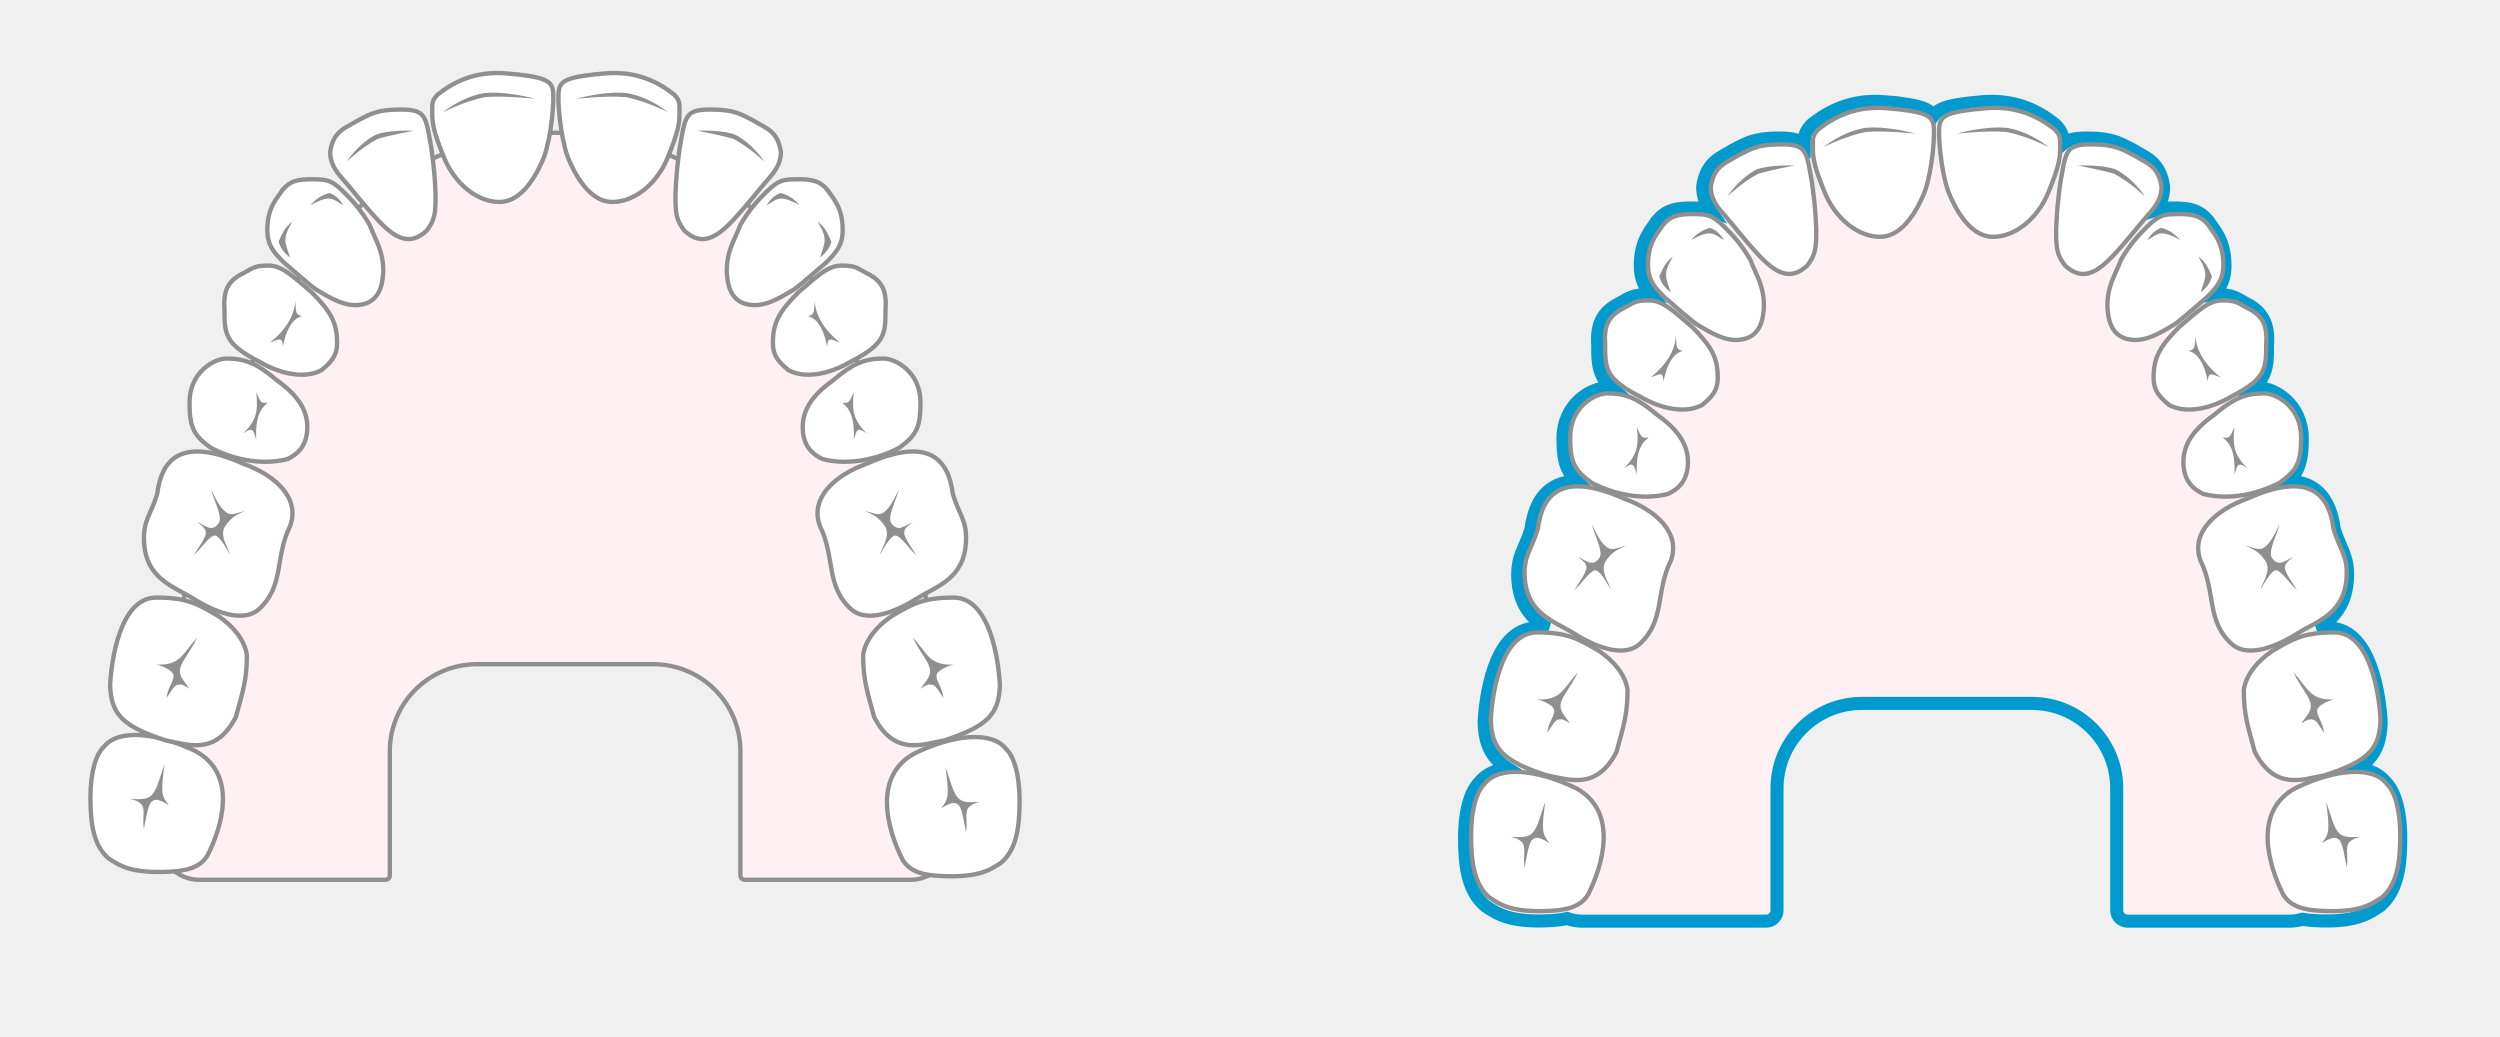
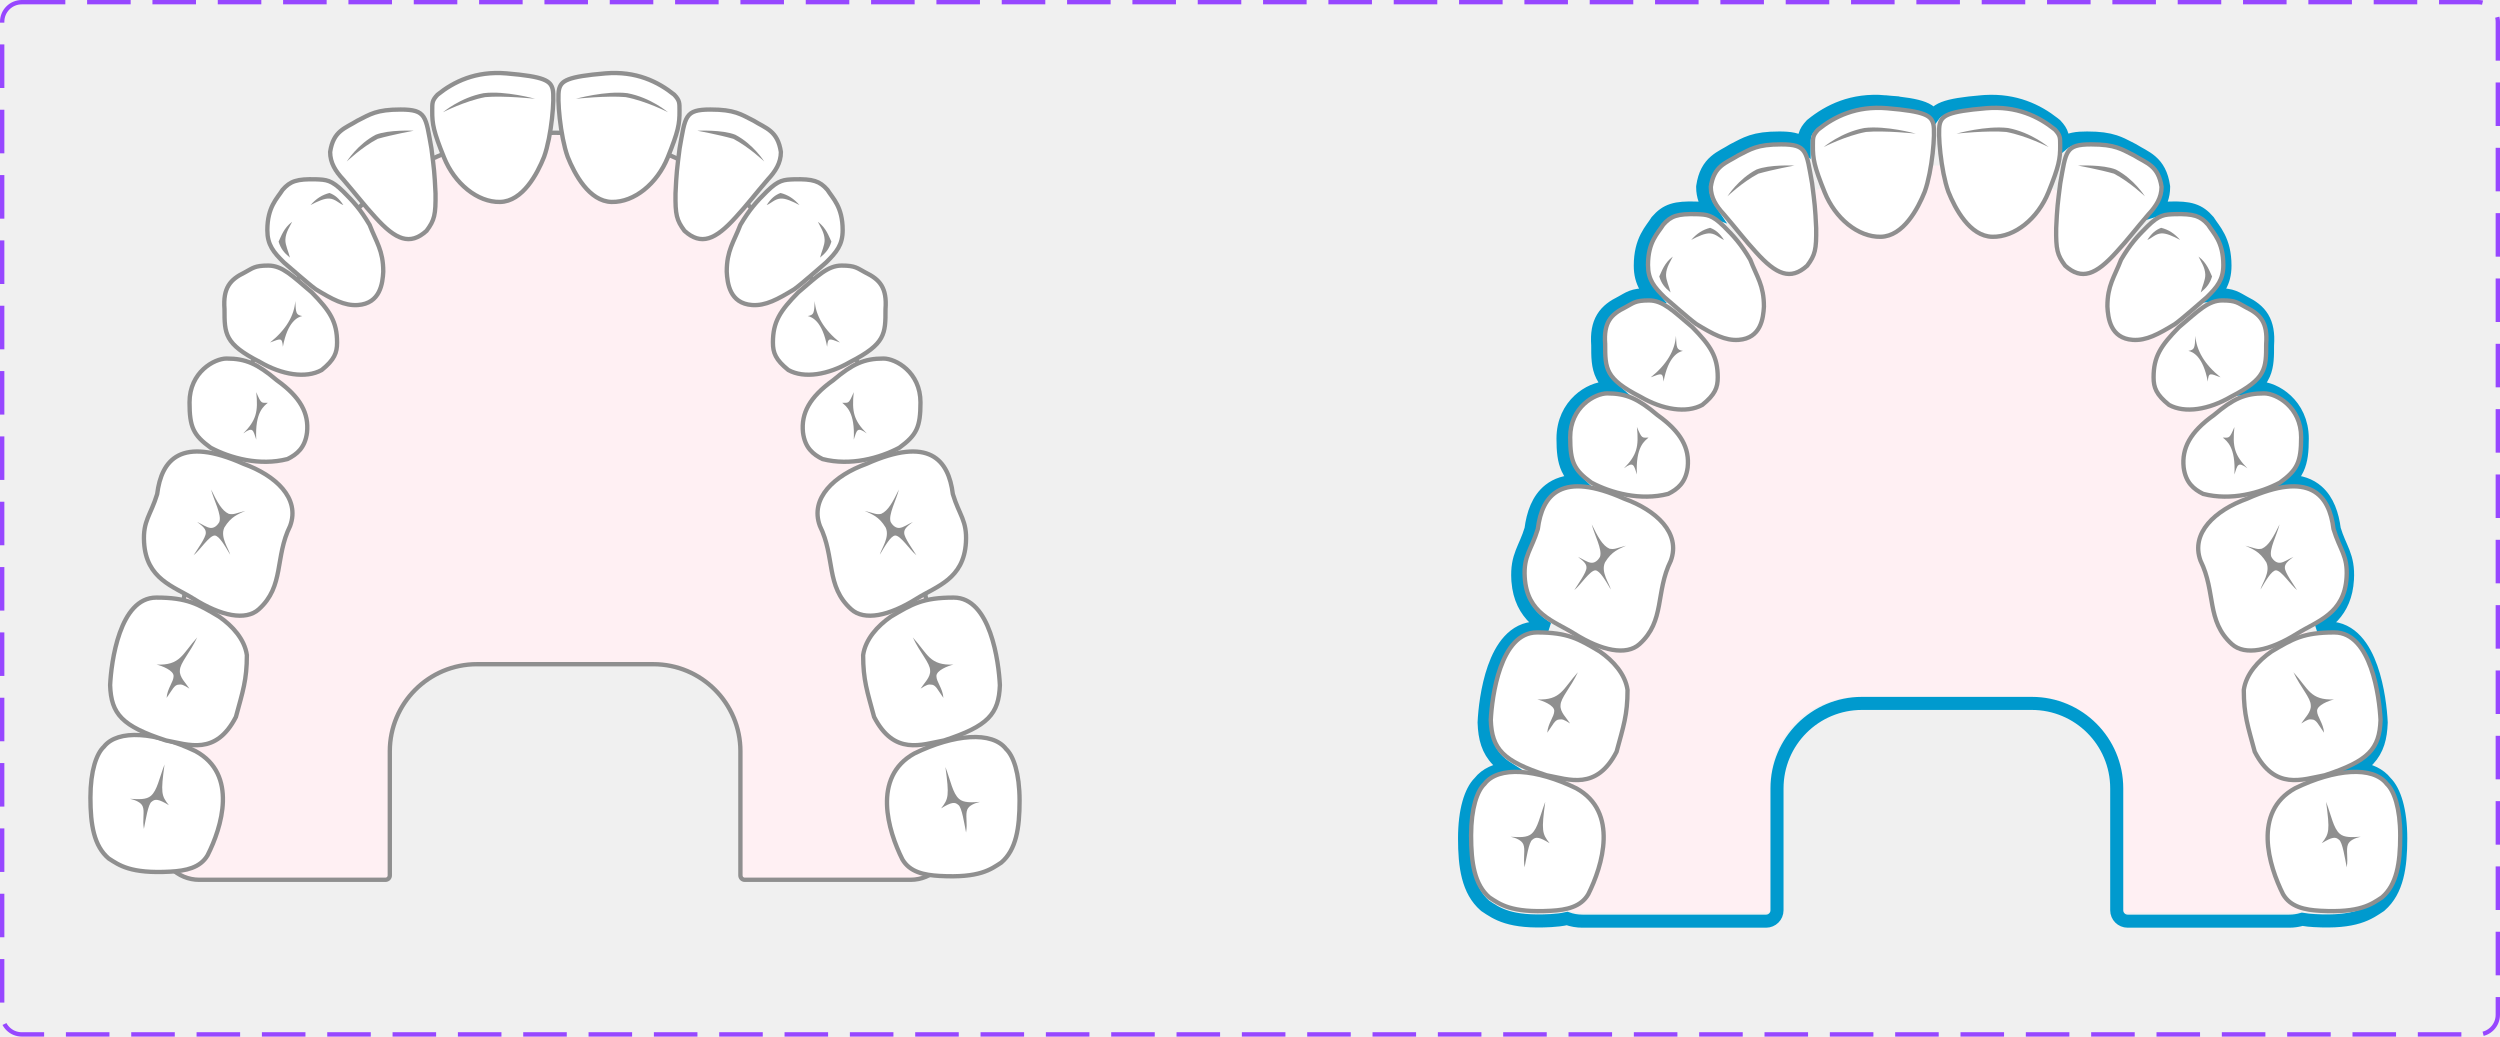
<svg xmlns="http://www.w3.org/2000/svg" width="574" height="238" viewBox="0 0 574 238" fill="none">
+   <rect x="0.5" y="0.5" width="573" height="237" rx="4.5" stroke="#9747FF" stroke-dasharray="10 5" />
  <path d="M176.9 52.033C163.39 37.734 146.743 30.484 127.41 30.484C108.078 30.484 91.429 37.734 77.921 52.035C42.483 89.549 37.435 166.239 36.776 193.001C36.652 198.007 40.743 202 45.751 202H88.5C89.052 202 89.5 201.552 89.5 201V172.499C89.5 161.454 98.454 152.499 109.5 152.499H150C161.046 152.499 170 161.454 170 172.499V201C170 201.552 170.448 202 171 202H209.065C214.075 202 218.167 198.005 218.043 192.997C217.382 166.229 212.333 89.538 176.9 52.033Z" fill="#FFF0F3" stroke="#8F8F8F" />
  <path d="M116.262 16.85C109.228 16.258 104.168 18.761 100.454 21.744C99.167 23.117 99.255 23.603 99.241 25.432C99.219 28.503 99.53 30.176 101.943 36.152C104.355 42.129 109.611 46.471 114.808 46.368C120.006 46.264 123.375 39.889 124.918 36.017C126.64 31.242 127.388 22.5 126.901 20.516C126.414 18.533 125.054 17.59 116.262 16.85Z" fill="white" stroke="#8F8F8F" />
  <path fill-rule="evenodd" clip-rule="evenodd" d="M101.711 25.772C101.711 25.772 105.664 22.397 111.038 21.391C116.011 20.774 122.874 22.68 122.874 22.68C122.874 22.68 115.63 21.918 111.438 22.299C106.735 23.18 101.711 25.772 101.711 25.772Z" fill="#8F8F8F" />
  <path fill-rule="evenodd" clip-rule="evenodd" d="M23.839 171.473C22.202 172.993 20.762 176.854 20.762 183.129C20.762 189.405 21.574 194.244 24.955 197.108C27.349 198.638 29.92 200.644 39.135 200.129C42.643 199.933 45.959 199.277 47.657 196.374C50.907 189.998 54.715 177.796 44.892 172.459C35.763 168.076 27.029 167.365 23.839 171.473Z" fill="white" stroke="#8F8F8F" />
  <path fill-rule="evenodd" clip-rule="evenodd" d="M29.841 183.401C31.155 183.695 32.368 184.251 32.739 185.099C33.271 186.316 32.652 188.102 33.04 190.314C33.419 188.44 34.008 184.554 34.831 184.075C35.604 183.401 36.348 183.401 38.776 184.871C37.039 182.718 36.885 182.012 37.777 175.524C36.556 178.709 36.099 181.454 34.652 182.718C33.604 183.633 31.841 183.536 29.841 183.401Z" fill="#8F8F8F" />
  <path fill-rule="evenodd" clip-rule="evenodd" d="M35.885 137.205C27.425 137.205 25.527 152.089 25.284 157.324C25.52 163.958 28.017 166.724 38.102 170.008C43.285 170.974 49.554 173.548 54.164 164.607C55.739 158.76 56.682 156.144 56.682 150.41C56.166 146.788 53.399 143.725 50.319 141.584C45.451 138.694 43.002 137.205 35.885 137.205Z" fill="white" stroke="#8F8F8F" />
  <path fill-rule="evenodd" clip-rule="evenodd" d="M35.935 152.59C37.249 152.889 39.858 153.936 39.858 155.216C39.858 156.58 38.41 158.018 38.251 160.233C39.524 158.477 40.007 157.194 41.035 157.194C41.688 157.08 42.129 157.233 43.497 158.115C42.678 156.839 41.158 155.464 41.302 153.94C41.302 152.239 43.646 149.869 45.28 146.345C41.796 150.222 41.434 152.809 35.935 152.59Z" fill="#8F8F8F" />
  <path fill-rule="evenodd" clip-rule="evenodd" d="M36.083 113.45C34.608 118.306 32.786 119.529 33.079 124.527C33.574 132.984 39.858 134.606 44.408 137.462C50.77 141.457 56.416 142.597 59.421 139.891C65.334 134.57 63.044 127.975 66.615 120.748C68.966 114.361 63.242 109.141 55.946 106.509C41.539 100.064 37.076 105.513 36.083 113.45Z" fill="white" stroke="#8F8F8F" />
  <path fill-rule="evenodd" clip-rule="evenodd" d="M44.454 127.489C45.954 126.278 48.046 122.952 49.312 122.952C50.328 123.018 51.656 125.341 52.847 127.356C52.55 126.013 50.469 123.36 51.514 121.115C53.071 118.545 54.706 118.061 56.337 117.292C54.005 117.876 53.739 118.209 52.537 117.979C50.934 117.268 49.88 115.274 48.463 112.389C49.032 114.73 50.971 118.215 50.356 119.85C49.806 120.811 49.089 121.273 48.334 121.207C47.402 121.125 46.388 120.336 45.279 119.85C46.681 120.906 47.287 121.496 47.253 122.367C47.253 123.453 45.279 126.158 44.454 127.489Z" fill="#8F8F8F" />
  <path fill-rule="evenodd" clip-rule="evenodd" d="M86.168 49.888C83.647 47.175 81.669 44.531 78.785 41.198C77.074 39.362 75.799 37.413 75.799 34.906C76.518 29.997 79.277 29.46 82.057 27.714C84.979 26.245 86.414 25.148 91.968 25.148C97.935 25.148 97.725 26.7 99.058 34.093C99.648 38.753 99.777 39.641 99.995 44.395C100.058 49.323 99.762 50.54 97.935 52.999C94.116 56.448 90.859 55.09 86.168 49.888Z" fill="white" stroke="#8F8F8F" />
  <path fill-rule="evenodd" clip-rule="evenodd" d="M79.614 37.087C79.614 37.087 82.109 33.112 86.264 30.938C89.286 29.727 94.99 30.012 94.99 30.012C94.99 30.012 90.116 30.91 86.726 31.872C83.09 33.775 79.614 37.087 79.614 37.087Z" fill="#8F8F8F" />
  <path fill-rule="evenodd" clip-rule="evenodd" d="M72.497 66.414C70.711 65.131 66.388 61.269 65.189 60.269C62.804 57.919 61.381 56.231 61.381 52.854C61.381 47.493 63.632 45.575 64.877 43.586C66.66 41.544 68.234 41.07 72.497 41.168C74.897 41.263 76.055 41.263 78.814 43.985C81.073 46.214 82.766 48.069 84.866 51.63C86.392 55.621 87.997 57.481 87.997 62.391C87.852 65.028 87.334 69.662 82.186 70.035C79.085 70.26 76.277 68.718 72.497 66.414Z" fill="white" stroke="#8F8F8F" />
  <path fill-rule="evenodd" clip-rule="evenodd" d="M63.967 55.477C64.573 54.231 65.128 52.37 67.08 50.909C66.622 51.905 65.587 53.303 65.523 55.028C65.476 56.322 66.292 57.881 66.568 59.146C65.132 57.966 64.456 57.062 63.967 55.477ZM75.654 44.306C76.947 44.802 77.846 45.581 78.835 47.088C77.846 46.733 77.021 45.696 75.654 45.591C74.527 45.505 72.954 46.206 71.298 47.088C72.642 45.558 73.972 44.733 75.654 44.306Z" fill="#8F8F8F" />
  <path fill-rule="evenodd" clip-rule="evenodd" d="M59.627 83.094C51.545 78.941 51.545 76.674 51.545 70.964C51.17 66.057 52.867 64.174 56.153 62.572C58.044 61.578 58.396 60.975 61.603 60.975C64.815 60.975 67.106 63.343 71.571 67.121C75.769 71.401 77.392 73.889 77.392 78.644C77.392 80.993 76.793 82.586 73.854 84.962C70.198 86.968 64.715 86.062 59.627 83.094Z" fill="white" stroke="#8F8F8F" />
  <path fill-rule="evenodd" clip-rule="evenodd" d="M62.002 78.641C65.703 75.681 67.593 72.38 67.793 69.114C67.944 71.932 67.944 72.283 69.401 72.567C68.422 72.775 66.027 73.764 64.952 79.615C64.765 77.39 64.434 77.743 62.002 78.641Z" fill="#8F8F8F" />
  <path fill-rule="evenodd" clip-rule="evenodd" d="M48.375 102.803C44.401 99.905 43.516 98.099 43.516 92.389C43.516 85.403 49.239 82.32 52.01 82.32C56.424 82.32 59.089 83.525 63.554 87.303C69.001 91.189 70.951 94.902 70.488 99.318C70.04 102.803 68.187 104.322 66.013 105.397C59.594 107.045 52.883 105.188 48.375 102.803Z" fill="white" stroke="#8F8F8F" />
  <path fill-rule="evenodd" clip-rule="evenodd" d="M55.855 99.517C58.793 96.539 59.311 94.599 58.837 90.041C60.005 92.819 60.013 92.476 61.497 92.476C60.644 93.235 58.496 94.553 58.837 100.949C58.127 98.832 58.127 97.845 55.855 99.517Z" fill="#8F8F8F" />
  <path d="M138.997 16.85C146.031 16.258 151.091 18.761 154.805 21.744C156.092 23.117 156.004 23.603 156.017 25.432C156.04 28.503 155.728 30.176 153.316 36.152C150.903 42.129 145.648 46.471 140.45 46.368C135.253 46.264 131.884 39.889 130.341 36.017C128.619 31.242 127.871 22.5 128.358 20.516C128.844 18.533 130.205 17.59 138.997 16.85Z" fill="white" stroke="#8F8F8F" />
  <path fill-rule="evenodd" clip-rule="evenodd" d="M153.37 25.772C153.37 25.772 149.417 22.397 144.043 21.391C139.07 20.775 132.207 22.68 132.207 22.68C132.207 22.68 139.451 21.918 143.643 22.299C148.346 23.18 153.37 25.772 153.37 25.772Z" fill="#8F8F8F" />
  <path fill-rule="evenodd" clip-rule="evenodd" d="M231.015 171.989C232.654 173.534 234.094 177.458 234.094 183.836C234.094 190.215 233.282 195.133 229.898 198.044C227.503 199.6 224.93 201.638 215.709 201.115C212.199 200.916 208.88 200.249 207.181 197.298C203.929 190.818 200.119 178.415 209.948 172.991C219.083 168.536 227.823 167.813 231.015 171.989Z" fill="white" stroke="#8F8F8F" />
  <path fill-rule="evenodd" clip-rule="evenodd" d="M225.009 184.113C223.694 184.411 222.481 184.977 222.11 185.839C221.577 187.075 222.197 188.891 221.808 191.138C221.429 189.234 220.839 185.284 220.016 184.798C219.242 184.113 218.498 184.113 216.068 185.606C217.807 183.418 217.961 182.701 217.068 176.106C218.289 179.344 218.747 182.133 220.195 183.418C221.243 184.348 223.008 184.25 225.009 184.113Z" fill="#8F8F8F" />
  <path fill-rule="evenodd" clip-rule="evenodd" d="M218.972 137.205C227.432 137.205 229.33 152.089 229.573 157.324C229.337 163.958 226.84 166.724 216.755 170.008C211.572 170.974 205.303 173.548 200.693 164.607C199.118 158.76 198.175 156.144 198.175 150.41C198.69 146.788 201.458 143.725 204.538 141.584C209.406 138.694 211.855 137.205 218.972 137.205Z" fill="white" stroke="#8F8F8F" />
  <path fill-rule="evenodd" clip-rule="evenodd" d="M218.923 152.59C217.608 152.889 214.999 153.936 214.999 155.216C214.999 156.58 216.447 158.018 216.606 160.233C215.333 158.477 214.851 157.194 213.822 157.194C213.17 157.08 212.729 157.233 211.361 158.115C212.179 156.839 213.7 155.464 213.555 153.94C213.555 152.239 211.211 149.869 209.577 146.345C213.062 150.222 213.423 152.809 218.923 152.59Z" fill="#8F8F8F" />
  <path fill-rule="evenodd" clip-rule="evenodd" d="M218.775 113.45C220.25 118.306 222.071 119.529 221.779 124.527C221.284 132.984 214.999 134.606 210.45 137.462C204.087 141.457 198.442 142.597 195.436 139.891C189.524 134.57 191.814 127.975 188.243 120.748C185.891 114.361 191.615 109.141 198.912 106.509C213.318 100.064 217.782 105.513 218.775 113.45Z" fill="white" stroke="#8F8F8F" />
  <path fill-rule="evenodd" clip-rule="evenodd" d="M210.403 127.489C208.903 126.278 206.811 122.952 205.544 122.952C204.528 123.018 203.201 125.341 202.01 127.356C202.306 126.013 204.388 123.36 203.343 121.115C201.786 118.545 200.151 118.061 198.52 117.292C200.852 117.876 201.117 118.209 202.32 117.979C203.923 117.268 204.977 115.274 206.394 112.389C205.825 114.73 203.886 118.215 204.5 119.85C205.051 120.811 205.768 121.273 206.523 121.207C207.455 121.125 208.469 120.336 209.578 119.85C208.176 120.906 207.57 121.496 207.604 122.367C207.604 123.453 209.578 126.158 210.403 127.489Z" fill="#8F8F8F" />
  <path fill-rule="evenodd" clip-rule="evenodd" d="M168.925 49.888C171.446 47.175 173.423 44.531 176.308 41.198C178.019 39.362 179.294 37.413 179.294 34.906C178.575 29.997 175.816 29.46 173.036 27.714C170.114 26.245 168.679 25.148 163.125 25.148C157.158 25.148 157.368 26.7 156.035 34.093C155.445 38.753 155.315 39.641 155.098 44.395C155.035 49.323 155.331 50.54 157.158 52.999C160.977 56.448 164.234 55.09 168.925 49.888Z" fill="white" stroke="#8F8F8F" />
  <path fill-rule="evenodd" clip-rule="evenodd" d="M175.479 37.087C175.479 37.087 172.983 33.112 168.829 30.937C165.807 29.727 160.102 30.012 160.102 30.012C160.102 30.012 164.977 30.91 168.367 31.872C172.003 33.775 175.479 37.087 175.479 37.087Z" fill="#8F8F8F" />
  <path fill-rule="evenodd" clip-rule="evenodd" d="M182.36 66.414C184.146 65.131 188.469 61.269 189.668 60.269C192.053 57.919 193.476 56.231 193.476 52.854C193.476 47.493 191.225 45.575 189.98 43.586C188.197 41.544 186.623 41.07 182.36 41.168C179.96 41.263 178.802 41.263 176.043 43.985C173.784 46.214 172.091 48.069 169.991 51.63C168.465 55.621 166.86 57.481 166.86 62.391C167.005 65.028 167.523 69.662 172.671 70.035C175.772 70.26 178.58 68.718 182.36 66.414Z" fill="white" stroke="#8F8F8F" />
  <path fill-rule="evenodd" clip-rule="evenodd" d="M190.89 55.477C190.284 54.231 189.729 52.37 187.778 50.909C188.236 51.905 189.271 53.303 189.334 55.028C189.381 56.322 188.566 57.881 188.289 59.146C189.726 57.966 190.402 57.062 190.89 55.477ZM179.204 44.306C177.911 44.802 177.011 45.581 176.023 47.088C177.012 46.733 177.836 45.696 179.204 45.591C180.33 45.505 181.904 46.206 183.559 47.088C182.215 45.558 180.885 44.733 179.204 44.306Z" fill="#8F8F8F" />
  <path fill-rule="evenodd" clip-rule="evenodd" d="M195.23 83.094C203.312 78.941 203.312 76.674 203.312 70.964C203.687 66.057 201.99 64.174 198.704 62.572C196.813 61.578 196.461 60.975 193.254 60.975C190.042 60.975 187.751 63.343 183.286 67.121C179.088 71.401 177.464 73.889 177.464 78.644C177.464 80.993 178.064 82.586 181.003 84.962C184.659 86.968 190.142 86.062 195.23 83.094Z" fill="white" stroke="#8F8F8F" />
  <path fill-rule="evenodd" clip-rule="evenodd" d="M192.855 78.641C189.154 75.681 187.264 72.38 187.064 69.114C186.913 71.932 186.913 72.283 185.456 72.567C186.435 72.775 188.83 73.764 189.905 79.615C190.092 77.39 190.423 77.743 192.855 78.641Z" fill="#8F8F8F" />
  <path fill-rule="evenodd" clip-rule="evenodd" d="M206.482 102.803C210.456 99.905 211.341 98.099 211.341 92.389C211.341 85.403 205.618 82.32 202.847 82.32C198.433 82.32 195.768 83.525 191.303 87.303C185.856 91.189 183.906 94.902 184.369 99.318C184.817 102.803 186.67 104.322 188.844 105.397C195.263 107.045 201.974 105.188 206.482 102.803Z" fill="white" stroke="#8F8F8F" />
  <path fill-rule="evenodd" clip-rule="evenodd" d="M199.001 99.517C196.064 96.539 195.546 94.599 196.02 90.041C194.852 92.819 194.844 92.476 193.36 92.476C194.213 93.235 196.361 94.553 196.02 100.949C196.73 98.832 196.73 97.845 199.001 99.517Z" fill="#8F8F8F" />
  <path d="M493.9 59.549C480.39 45.25 463.743 38 444.41 38C425.078 38 408.429 45.25 394.921 59.551C359.483 97.065 354.435 173.756 353.776 200.518C353.652 205.524 357.743 209.516 362.751 209.516H406.5V180.016C406.5 168.97 415.454 160.016 426.5 160.016H467C478.046 160.016 487 168.97 487 180.016V209.516H526.065C531.075 209.516 535.167 205.521 535.043 200.513C534.382 173.746 529.333 97.054 493.9 59.549Z" fill="#FFF0F3" />
  <path d="M496.765 42.984C496.765 45.013 496.081 46.704 495.103 48.178C496.143 47.846 497.137 47.815 498.122 47.774L498.248 47.769L498.261 47.768H498.275C500.412 47.718 502.077 47.801 503.473 48.245C504.952 48.714 506.007 49.545 507.014 50.715L507.09 50.803L507.151 50.902C507.431 51.353 507.749 51.771 508.171 52.372C508.572 52.941 509.014 53.605 509.418 54.4C510.242 56.021 510.854 58.081 510.854 61.002C510.854 62.933 510.444 64.465 509.655 65.854C509.282 66.51 508.832 67.117 508.332 67.706C508.593 67.678 508.861 67.662 509.134 67.662C510.817 67.662 511.907 67.819 512.87 68.187C513.336 68.366 513.733 68.579 514.1 68.787C514.484 69.004 514.808 69.2 515.252 69.435H515.251C516.966 70.283 518.49 71.312 519.484 72.951C520.481 74.595 520.813 76.634 520.625 79.239C520.625 81.705 520.645 83.917 519.768 85.917C519.252 87.092 518.463 88.13 517.333 89.132C517.765 89.106 518.208 89.093 518.664 89.093C520.492 89.093 522.953 90.063 524.941 91.921C526.986 93.834 528.602 96.75 528.602 100.705C528.602 103.603 528.39 105.773 527.53 107.624C527.018 108.724 526.306 109.646 525.399 110.522C528.157 110.526 530.373 111.317 532.078 112.822C534.466 114.93 535.522 118.166 535.956 121.515C536.664 123.835 537.371 125.089 538.04 126.812C538.708 128.535 539.131 130.311 538.969 133.055C538.753 136.809 537.492 139.45 535.671 141.439C534.614 142.595 533.387 143.503 532.155 144.277C532.94 144.229 533.779 144.204 534.684 144.204C537.291 144.204 539.364 145.383 540.948 147.106C542.502 148.797 543.619 151.039 544.429 153.332C546.052 157.921 546.595 163.136 546.719 165.835L546.722 165.895L546.72 165.957C546.6 169.372 545.906 172.111 543.773 174.393C543.074 175.14 542.238 175.814 541.255 176.446C541.368 176.458 541.48 176.47 541.59 176.484C544.092 176.808 546.316 177.776 547.767 179.625C548.815 180.661 549.652 182.289 550.236 184.346C550.843 186.487 551.212 189.217 551.212 192.525C551.212 198.914 550.446 204.515 546.523 207.925L546.447 207.991L546.362 208.046C545.207 208.804 543.797 209.835 541.477 210.548C539.172 211.257 536.051 211.638 531.356 211.368L531.352 211.367C530.441 211.312 529.505 211.231 528.582 211.069C527.638 211.348 526.633 211.5 525.602 211.5H488.5C487.119 211.499 486 210.38 486 209V181.001C486 170.231 477.269 161.501 466.5 161.501H427.5C416.73 161.501 408 170.231 408 181.001V209C408 210.38 406.88 211.5 405.5 211.5H363.342C362.106 211.5 360.916 211.289 359.805 210.889C358.597 211.17 357.331 211.297 356.111 211.367C351.416 211.637 348.296 211.257 345.991 210.548C343.67 209.835 342.259 208.804 341.105 208.046L341.021 207.991L340.944 207.925C337.02 204.514 336.262 198.911 336.262 192.525C336.262 189.217 336.629 186.488 337.234 184.347C337.813 182.297 338.645 180.672 339.689 179.634C341.204 177.698 343.561 176.728 346.208 176.444C345.31 175.866 344.535 175.253 343.877 174.583C341.606 172.266 340.875 169.472 340.755 165.955L340.752 165.896L340.755 165.837C340.876 163.136 341.418 157.922 343.04 153.333C343.85 151.04 344.965 148.797 346.519 147.106C348.103 145.383 350.176 144.204 352.783 144.204C353.694 144.204 354.537 144.232 355.325 144.281C354.314 143.647 353.316 142.929 352.423 142.077C350.353 140.101 348.837 137.424 348.525 133.443L348.498 133.053C348.34 130.31 348.763 128.535 349.43 126.813C350.098 125.089 350.803 123.833 351.512 121.51C351.966 118 353.109 114.605 355.757 112.514C357.416 111.205 359.509 110.525 362.066 110.521C361.159 109.645 360.449 108.723 359.938 107.624C359.078 105.773 358.866 103.603 358.866 100.705C358.866 96.749 360.483 93.833 362.529 91.921C364.517 90.062 366.979 89.093 368.804 89.093C369.263 89.093 369.708 89.106 370.141 89.132C369.133 88.24 368.394 87.321 367.88 86.301C366.815 84.186 366.841 81.852 366.841 79.225C366.655 76.627 366.987 74.593 367.983 72.951C368.976 71.312 370.501 70.283 372.214 69.435C372.66 69.199 372.984 69.004 373.37 68.786C373.737 68.578 374.134 68.365 374.601 68.187C375.564 67.82 376.654 67.662 378.333 67.662C378.606 67.662 378.873 67.675 379.134 67.703C378.635 67.116 378.186 66.509 377.814 65.855C377.023 64.466 376.613 62.933 376.613 61.002C376.613 58.082 377.225 56.021 378.048 54.4C378.453 53.605 378.896 52.941 379.296 52.372C379.719 51.771 380.035 51.353 380.316 50.902L380.378 50.802L380.455 50.714C381.464 49.545 382.518 48.714 383.996 48.245C385.391 47.801 387.056 47.718 389.193 47.768H389.207L389.219 47.769C390.341 47.816 391.478 47.837 392.667 48.283C391.652 46.785 390.937 45.061 390.937 42.984V42.875L390.953 42.767C391.358 39.993 392.372 38.282 393.796 37.047C394.47 36.462 395.197 36.018 395.875 35.63C396.59 35.223 397.2 34.905 397.853 34.491L397.914 34.453L397.978 34.419C399.327 33.736 400.58 33.001 402.135 32.495C403.741 31.972 405.645 31.686 408.503 31.686C410.942 31.686 412.881 31.921 414.231 33.15C414.232 32.45 414.232 31.722 414.408 31.06C414.64 30.185 415.131 29.502 415.835 28.744L415.907 28.667L415.989 28.6C419.898 25.429 425.3 22.718 432.764 23.356L432.763 23.357C437.118 23.727 439.845 24.159 441.563 24.826C442.456 25.172 443.176 25.618 443.714 26.237C443.794 26.328 443.866 26.422 443.934 26.515C444.002 26.422 444.074 26.328 444.154 26.237C444.692 25.618 445.412 25.172 446.304 24.826C448.021 24.159 450.746 23.726 455.097 23.356L455.792 23.306C462.675 22.902 467.756 25.361 471.509 28.304L471.879 28.6L471.961 28.667L472.034 28.744C472.738 29.502 473.229 30.186 473.461 31.06C473.625 31.677 473.635 32.35 473.637 33.005C474.978 31.902 476.859 31.686 479.199 31.686C482.06 31.686 483.965 31.971 485.57 32.495C486.735 32.875 487.731 33.383 488.724 33.902L489.724 34.419L489.789 34.453L489.849 34.491C490.501 34.904 491.112 35.223 491.827 35.63C492.506 36.017 493.234 36.462 493.908 37.047C495.333 38.283 496.349 39.994 496.75 42.769L496.765 42.876V42.984Z" stroke="#009ACE" stroke-width="3" />
  <path d="M433.262 24.85C426.228 24.258 421.168 26.761 417.454 29.744C416.167 31.117 416.255 31.603 416.241 33.432C416.219 36.503 416.53 38.176 418.943 44.152C421.355 50.129 426.611 54.471 431.808 54.368C437.006 54.264 440.375 47.889 441.918 44.017C443.64 39.242 444.388 30.5 443.901 28.516C443.414 26.533 442.054 25.59 433.262 24.85Z" fill="white" stroke="#8F8F8F" />
  <path fill-rule="evenodd" clip-rule="evenodd" d="M418.711 33.772C418.711 33.772 422.664 30.397 428.038 29.391C433.011 28.774 439.874 30.68 439.874 30.68C439.874 30.68 432.63 29.918 428.438 30.299C423.735 31.18 418.711 33.772 418.711 33.772Z" fill="#8F8F8F" />
  <path fill-rule="evenodd" clip-rule="evenodd" d="M340.842 179.989C339.203 181.534 337.763 185.458 337.763 191.836C337.763 198.215 338.575 203.133 341.959 206.044C344.354 207.6 346.927 209.638 356.147 209.115C359.658 208.916 362.977 208.249 364.676 205.298C367.928 198.818 371.738 186.415 361.909 180.991C352.774 176.536 344.034 175.813 340.842 179.989Z" fill="white" stroke="#8F8F8F" />
  <path fill-rule="evenodd" clip-rule="evenodd" d="M346.848 192.113C348.162 192.411 349.376 192.977 349.747 193.839C350.28 195.075 349.66 196.891 350.049 199.138C350.428 197.234 351.018 193.284 351.841 192.798C352.615 192.113 353.359 192.113 355.789 193.606C354.05 191.418 353.896 190.701 354.789 184.106C353.568 187.344 353.11 190.133 351.662 191.418C350.614 192.348 348.849 192.25 346.848 192.113Z" fill="#8F8F8F" />
  <path fill-rule="evenodd" clip-rule="evenodd" d="M352.885 145.205C344.425 145.205 342.527 160.089 342.284 165.324C342.52 171.958 345.017 174.724 355.102 178.008C360.285 178.974 366.554 181.548 371.164 172.607C372.739 166.76 373.682 164.144 373.682 158.41C373.166 154.788 370.399 151.725 367.319 149.584C362.451 146.694 360.002 145.205 352.885 145.205Z" fill="white" stroke="#8F8F8F" />
  <path fill-rule="evenodd" clip-rule="evenodd" d="M352.935 160.59C354.249 160.889 356.859 161.936 356.859 163.216C356.859 164.58 355.41 166.018 355.251 168.233C356.524 166.477 357.007 165.194 358.035 165.194C358.688 165.08 359.129 165.233 360.497 166.115C359.678 164.839 358.158 163.464 358.302 161.94C358.302 160.239 360.646 157.869 362.28 154.345C358.796 158.222 358.434 160.809 352.935 160.59Z" fill="#8F8F8F" />
  <path fill-rule="evenodd" clip-rule="evenodd" d="M353.082 121.45C351.608 126.306 349.786 127.529 350.079 132.527C350.574 140.984 356.858 142.606 361.408 145.462C367.77 149.457 373.416 150.597 376.421 147.891C382.334 142.57 380.044 135.975 383.615 128.748C385.967 122.361 380.242 117.141 372.946 114.509C358.539 108.064 354.076 113.513 353.082 121.45Z" fill="white" stroke="#8F8F8F" />
  <path fill-rule="evenodd" clip-rule="evenodd" d="M361.454 135.489C362.954 134.278 365.046 130.952 366.312 130.952C367.328 131.018 368.656 133.341 369.847 135.356C369.55 134.013 367.469 131.36 368.514 129.115C370.071 126.545 371.706 126.061 373.337 125.292C371.005 125.876 370.74 126.209 369.537 125.979C367.934 125.268 366.88 123.274 365.463 120.389C366.032 122.73 367.971 126.215 367.356 127.85C366.806 128.811 366.089 129.273 365.334 129.207C364.402 129.125 363.388 128.336 362.279 127.85C363.681 128.906 364.287 129.496 364.253 130.367C364.253 131.453 362.279 134.158 361.454 135.489Z" fill="#8F8F8F" />
  <path fill-rule="evenodd" clip-rule="evenodd" d="M403.168 57.888C400.647 55.175 398.67 52.531 395.785 49.198C394.074 47.362 392.799 45.413 392.799 42.906C393.518 37.997 396.277 37.46 399.057 35.714C401.979 34.245 403.414 33.148 408.968 33.148C414.935 33.148 414.725 34.7 416.057 42.093C416.648 46.753 416.777 47.641 416.995 52.395C417.058 57.323 416.762 58.54 414.935 60.999C411.116 64.448 407.858 63.09 403.168 57.888Z" fill="white" stroke="#8F8F8F" />
  <path fill-rule="evenodd" clip-rule="evenodd" d="M396.614 45.087C396.614 45.087 399.109 41.112 403.264 38.938C406.286 37.727 411.99 38.012 411.99 38.012C411.99 38.012 407.116 38.91 403.726 39.872C400.09 41.775 396.614 45.087 396.614 45.087Z" fill="#8F8F8F" />
  <path fill-rule="evenodd" clip-rule="evenodd" d="M389.497 74.414C387.711 73.131 383.388 69.269 382.189 68.269C379.804 65.919 378.381 64.231 378.381 60.854C378.381 55.493 380.632 53.575 381.877 51.586C383.66 49.544 385.234 49.07 389.497 49.168C391.897 49.263 393.055 49.263 395.814 51.985C398.073 54.214 399.766 56.069 401.866 59.63C403.392 63.621 404.997 65.481 404.997 70.391C404.852 73.028 404.334 77.662 399.186 78.035C396.085 78.26 393.277 76.718 389.497 74.414Z" fill="white" stroke="#8F8F8F" />
  <path fill-rule="evenodd" clip-rule="evenodd" d="M380.967 63.477C381.573 62.231 382.128 60.37 384.08 58.909C383.622 59.905 382.587 61.303 382.523 63.028C382.476 64.322 383.292 65.881 383.568 67.146C382.132 65.966 381.456 65.062 380.967 63.477ZM392.654 52.306C393.947 52.802 394.846 53.581 395.835 55.088C394.846 54.733 394.021 53.696 392.654 53.591C391.527 53.505 389.954 54.206 388.298 55.088C389.642 53.558 390.972 52.733 392.654 52.306Z" fill="#8F8F8F" />
  <path fill-rule="evenodd" clip-rule="evenodd" d="M376.627 91.094C368.545 86.941 368.545 84.674 368.545 78.964C368.17 74.057 369.866 72.174 373.153 70.572C375.044 69.578 375.396 68.975 378.603 68.975C381.815 68.975 384.106 71.343 388.571 75.121C392.769 79.401 394.392 81.889 394.392 86.644C394.392 88.993 393.793 90.586 390.854 92.962C387.198 94.968 381.715 94.062 376.627 91.094Z" fill="white" stroke="#8F8F8F" />
  <path fill-rule="evenodd" clip-rule="evenodd" d="M379.002 86.641C382.703 83.681 384.593 80.38 384.793 77.114C384.944 79.932 384.944 80.283 386.401 80.567C385.422 80.775 383.027 81.764 381.952 87.615C381.765 85.39 381.434 85.743 379.002 86.641Z" fill="#8F8F8F" />
  <path fill-rule="evenodd" clip-rule="evenodd" d="M365.375 110.803C361.401 107.905 360.516 106.099 360.516 100.389C360.516 93.403 366.239 90.32 369.01 90.32C373.424 90.32 376.088 91.525 380.554 95.303C386.001 99.189 387.951 102.902 387.488 107.318C387.04 110.803 385.187 112.322 383.013 113.397C376.594 115.045 369.883 113.188 365.375 110.803Z" fill="white" stroke="#8F8F8F" />
  <path fill-rule="evenodd" clip-rule="evenodd" d="M372.855 107.517C375.793 104.539 376.311 102.599 375.837 98.041C377.005 100.819 377.013 100.476 378.497 100.476C377.644 101.235 375.496 102.553 375.837 108.949C375.127 106.832 375.127 105.845 372.855 107.517Z" fill="#8F8F8F" />
  <path d="M455.997 24.85C463.031 24.258 468.091 26.761 471.805 29.744C473.092 31.117 473.004 31.603 473.017 33.432C473.04 36.503 472.728 38.176 470.316 44.152C467.903 50.129 462.648 54.471 457.45 54.368C452.253 54.264 448.884 47.889 447.341 44.017C445.619 39.242 444.871 30.5 445.358 28.516C445.844 26.533 447.205 25.59 455.997 24.85Z" fill="white" stroke="#8F8F8F" />
  <path fill-rule="evenodd" clip-rule="evenodd" d="M470.37 33.772C470.37 33.772 466.417 30.397 461.043 29.391C456.07 28.775 449.207 30.68 449.207 30.68C449.207 30.68 456.451 29.918 460.643 30.299C465.346 31.18 470.37 33.772 470.37 33.772Z" fill="#8F8F8F" />
  <path fill-rule="evenodd" clip-rule="evenodd" d="M548.015 179.989C549.654 181.534 551.094 185.458 551.094 191.836C551.094 198.215 550.282 203.133 546.898 206.044C544.503 207.6 541.93 209.638 532.709 209.115C529.199 208.916 525.88 208.249 524.181 205.298C520.929 198.818 517.119 186.415 526.948 180.991C536.083 176.536 544.823 175.813 548.015 179.989Z" fill="white" stroke="#8F8F8F" />
  <path fill-rule="evenodd" clip-rule="evenodd" d="M542.009 192.113C540.694 192.411 539.481 192.977 539.11 193.839C538.577 195.075 539.197 196.891 538.808 199.138C538.429 197.234 537.839 193.284 537.016 192.798C536.242 192.113 535.498 192.113 533.068 193.606C534.807 191.418 534.961 190.701 534.068 184.106C535.289 187.344 535.747 190.133 537.195 191.418C538.243 192.348 540.008 192.25 542.009 192.113Z" fill="#8F8F8F" />
  <path fill-rule="evenodd" clip-rule="evenodd" d="M535.972 145.205C544.432 145.205 546.33 160.089 546.573 165.324C546.337 171.958 543.84 174.724 533.755 178.008C528.572 178.974 522.303 181.548 517.693 172.607C516.118 166.76 515.175 164.144 515.175 158.41C515.69 154.788 518.458 151.725 521.538 149.584C526.406 146.694 528.855 145.205 535.972 145.205Z" fill="white" stroke="#8F8F8F" />
  <path fill-rule="evenodd" clip-rule="evenodd" d="M535.923 160.59C534.608 160.889 531.999 161.936 531.999 163.216C531.999 164.58 533.447 166.018 533.606 168.233C532.333 166.477 531.851 165.194 530.822 165.194C530.17 165.08 529.729 165.233 528.361 166.115C529.179 164.839 530.7 163.464 530.555 161.94C530.555 160.239 528.211 157.869 526.577 154.345C530.062 158.222 530.423 160.809 535.923 160.59Z" fill="#8F8F8F" />
  <path fill-rule="evenodd" clip-rule="evenodd" d="M535.775 121.45C537.25 126.306 539.071 127.529 538.779 132.527C538.284 140.984 531.999 142.606 527.45 145.462C521.087 149.457 515.442 150.597 512.436 147.891C506.524 142.57 508.814 135.975 505.243 128.748C502.891 122.361 508.615 117.141 515.912 114.509C530.318 108.064 534.782 113.513 535.775 121.45Z" fill="white" stroke="#8F8F8F" />
  <path fill-rule="evenodd" clip-rule="evenodd" d="M527.403 135.489C525.903 134.278 523.811 130.952 522.544 130.952C521.528 131.018 520.201 133.341 519.01 135.356C519.306 134.013 521.388 131.36 520.343 129.115C518.786 126.545 517.151 126.061 515.52 125.292C517.852 125.876 518.117 126.209 519.32 125.979C520.923 125.268 521.977 123.274 523.394 120.389C522.825 122.73 520.886 126.215 521.5 127.85C522.051 128.811 522.768 129.273 523.523 129.207C524.455 129.125 525.469 128.336 526.578 127.85C525.176 128.906 524.57 129.496 524.604 130.367C524.604 131.453 526.578 134.158 527.403 135.489Z" fill="#8F8F8F" />
  <path fill-rule="evenodd" clip-rule="evenodd" d="M485.925 57.888C488.446 55.175 490.423 52.531 493.308 49.198C495.019 47.362 496.294 45.413 496.294 42.906C495.575 37.997 492.816 37.46 490.036 35.714C487.114 34.245 485.679 33.148 480.125 33.148C474.158 33.148 474.368 34.7 473.035 42.093C472.445 46.753 472.315 47.641 472.098 52.395C472.035 57.323 472.331 58.54 474.158 60.999C477.977 64.448 481.234 63.09 485.925 57.888Z" fill="white" stroke="#8F8F8F" />
  <path fill-rule="evenodd" clip-rule="evenodd" d="M492.479 45.087C492.479 45.087 489.983 41.112 485.829 38.937C482.807 37.727 477.102 38.012 477.102 38.012C477.102 38.012 481.977 38.91 485.367 39.872C489.003 41.775 492.479 45.087 492.479 45.087Z" fill="#8F8F8F" />
  <path fill-rule="evenodd" clip-rule="evenodd" d="M499.36 74.414C501.146 73.131 505.469 69.269 506.668 68.269C509.053 65.919 510.476 64.231 510.476 60.854C510.476 55.493 508.225 53.575 506.98 51.586C505.197 49.544 503.623 49.07 499.36 49.168C496.96 49.263 495.802 49.263 493.043 51.985C490.784 54.214 489.091 56.069 486.991 59.63C485.465 63.621 483.86 65.481 483.86 70.391C484.005 73.028 484.523 77.662 489.671 78.035C492.772 78.26 495.58 76.718 499.36 74.414Z" fill="white" stroke="#8F8F8F" />
  <path fill-rule="evenodd" clip-rule="evenodd" d="M507.89 63.477C507.284 62.231 506.729 60.37 504.778 58.909C505.236 59.905 506.271 61.303 506.334 63.028C506.381 64.322 505.566 65.881 505.289 67.146C506.726 65.966 507.402 65.062 507.89 63.477ZM496.204 52.306C494.911 52.802 494.011 53.581 493.023 55.088C494.012 54.733 494.836 53.696 496.204 53.591C497.33 53.505 498.904 54.206 500.559 55.088C499.215 53.558 497.885 52.733 496.204 52.306Z" fill="#8F8F8F" />
  <path fill-rule="evenodd" clip-rule="evenodd" d="M512.23 91.094C520.312 86.941 520.312 84.674 520.312 78.964C520.687 74.057 518.99 72.174 515.704 70.572C513.813 69.578 513.461 68.975 510.254 68.975C507.042 68.975 504.751 71.343 500.286 75.121C496.088 79.401 494.464 81.889 494.464 86.644C494.464 88.993 495.064 90.586 498.003 92.962C501.659 94.968 507.142 94.062 512.23 91.094Z" fill="white" stroke="#8F8F8F" />
  <path fill-rule="evenodd" clip-rule="evenodd" d="M509.855 86.641C506.154 83.681 504.264 80.38 504.064 77.114C503.913 79.932 503.913 80.283 502.456 80.567C503.435 80.775 505.83 81.764 506.905 87.615C507.092 85.39 507.423 85.743 509.855 86.641Z" fill="#8F8F8F" />
  <path fill-rule="evenodd" clip-rule="evenodd" d="M523.482 110.803C527.456 107.905 528.341 106.099 528.341 100.389C528.341 93.403 522.618 90.32 519.847 90.32C515.433 90.32 512.768 91.525 508.303 95.303C502.856 99.189 500.906 102.902 501.369 107.318C501.817 110.803 503.67 112.322 505.844 113.397C512.263 115.045 518.974 113.188 523.482 110.803Z" fill="white" stroke="#8F8F8F" />
  <path fill-rule="evenodd" clip-rule="evenodd" d="M516.001 107.517C513.064 104.539 512.546 102.599 513.02 98.041C511.852 100.819 511.844 100.476 510.36 100.476C511.213 101.235 513.361 102.553 513.02 108.949C513.73 106.832 513.73 105.845 516.001 107.517Z" fill="#8F8F8F" />
</svg>
